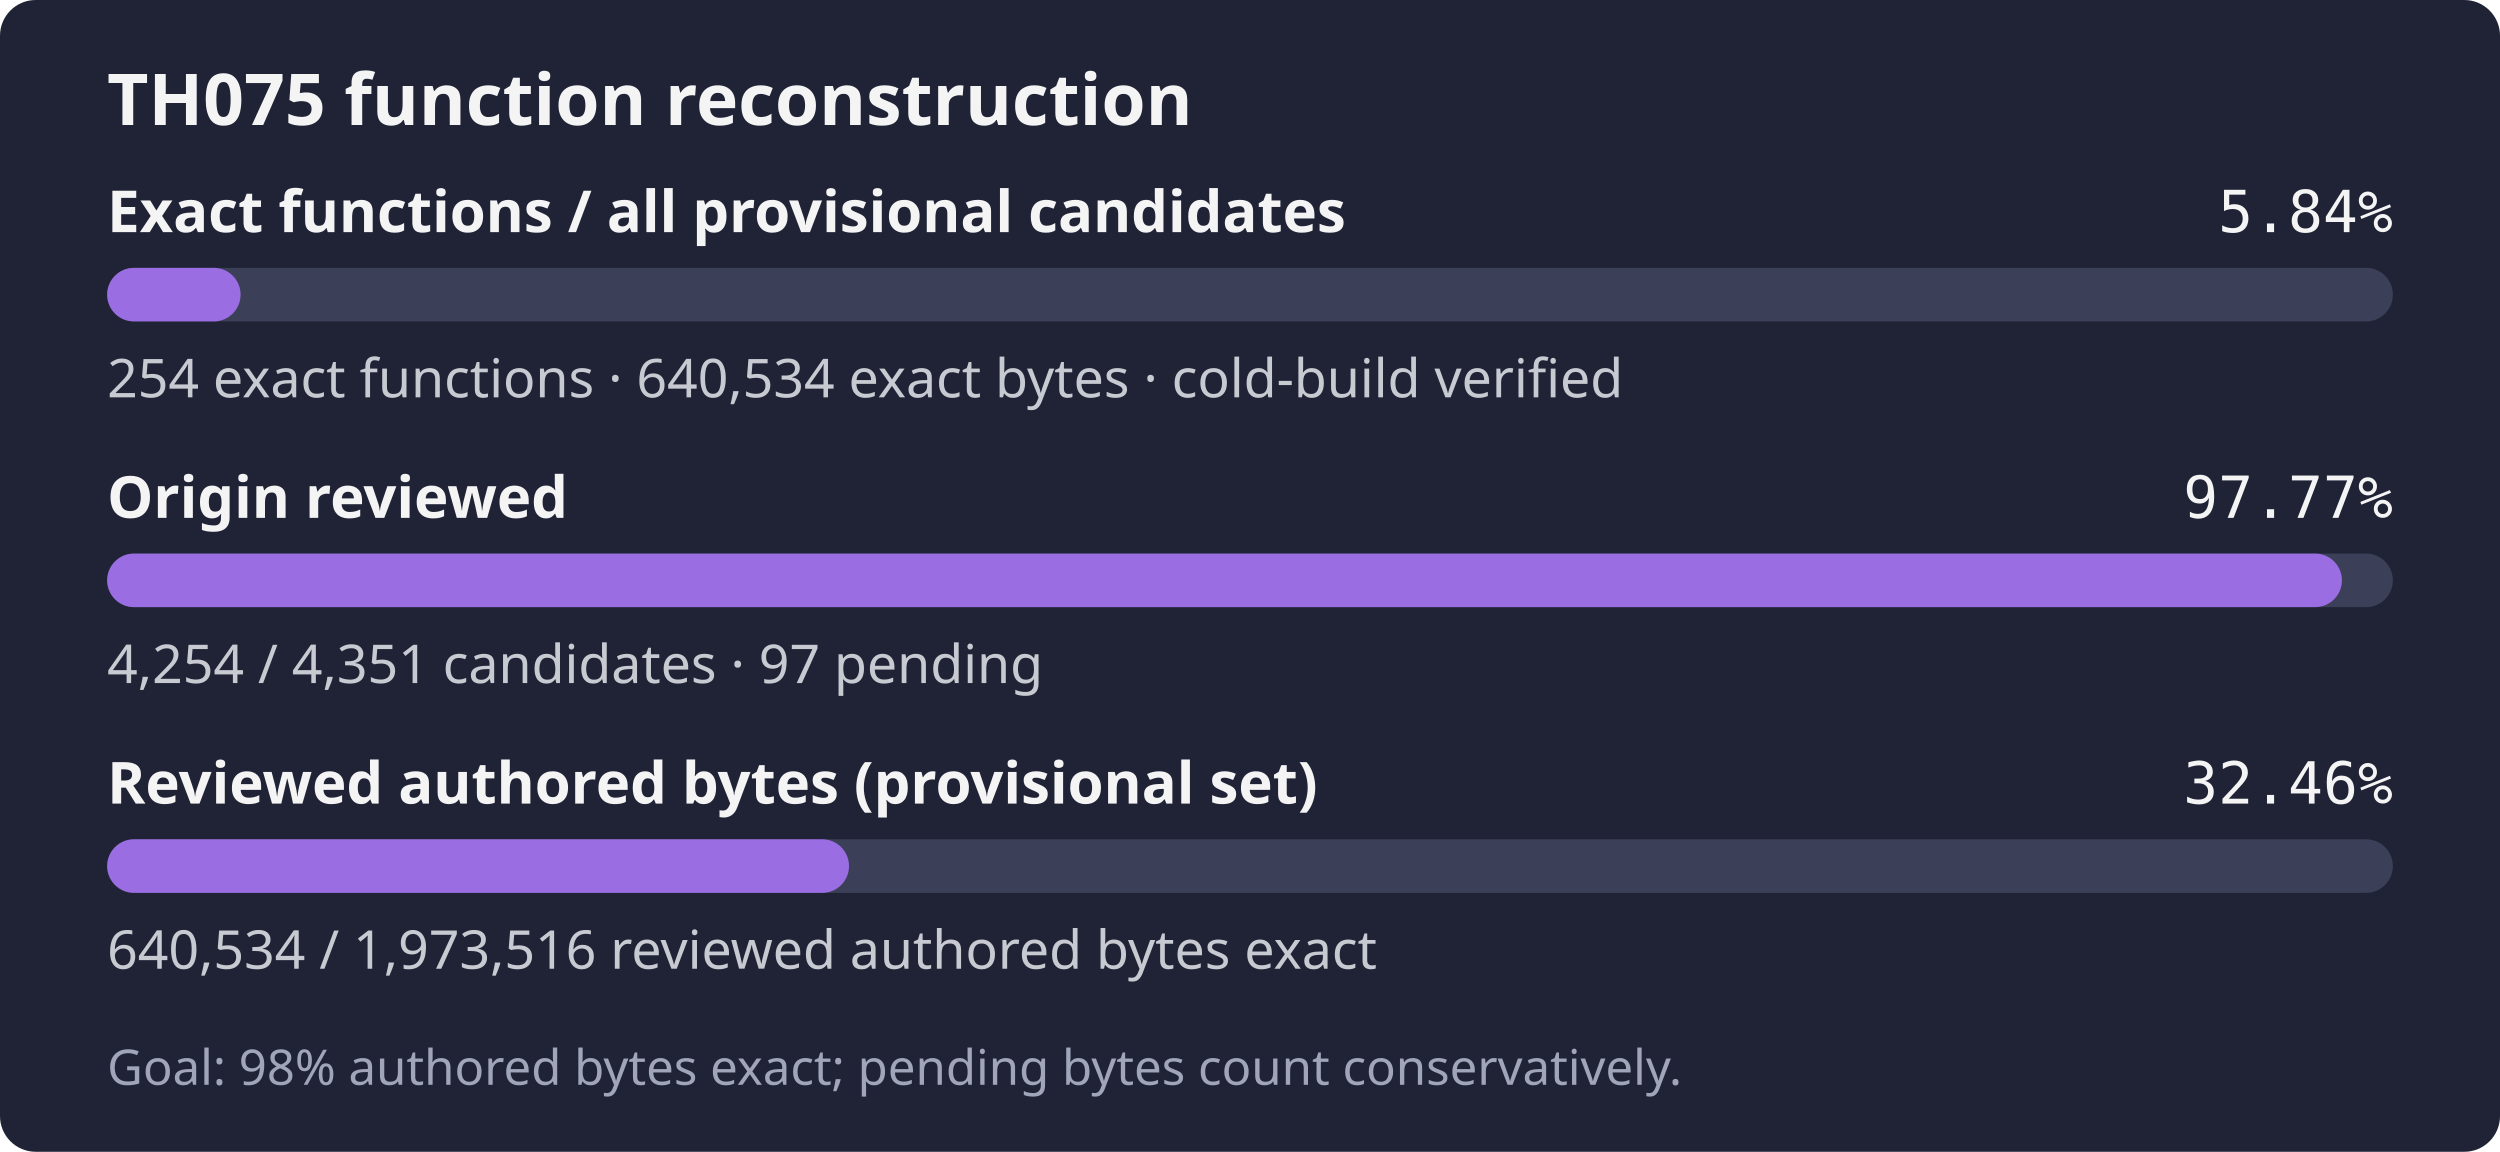
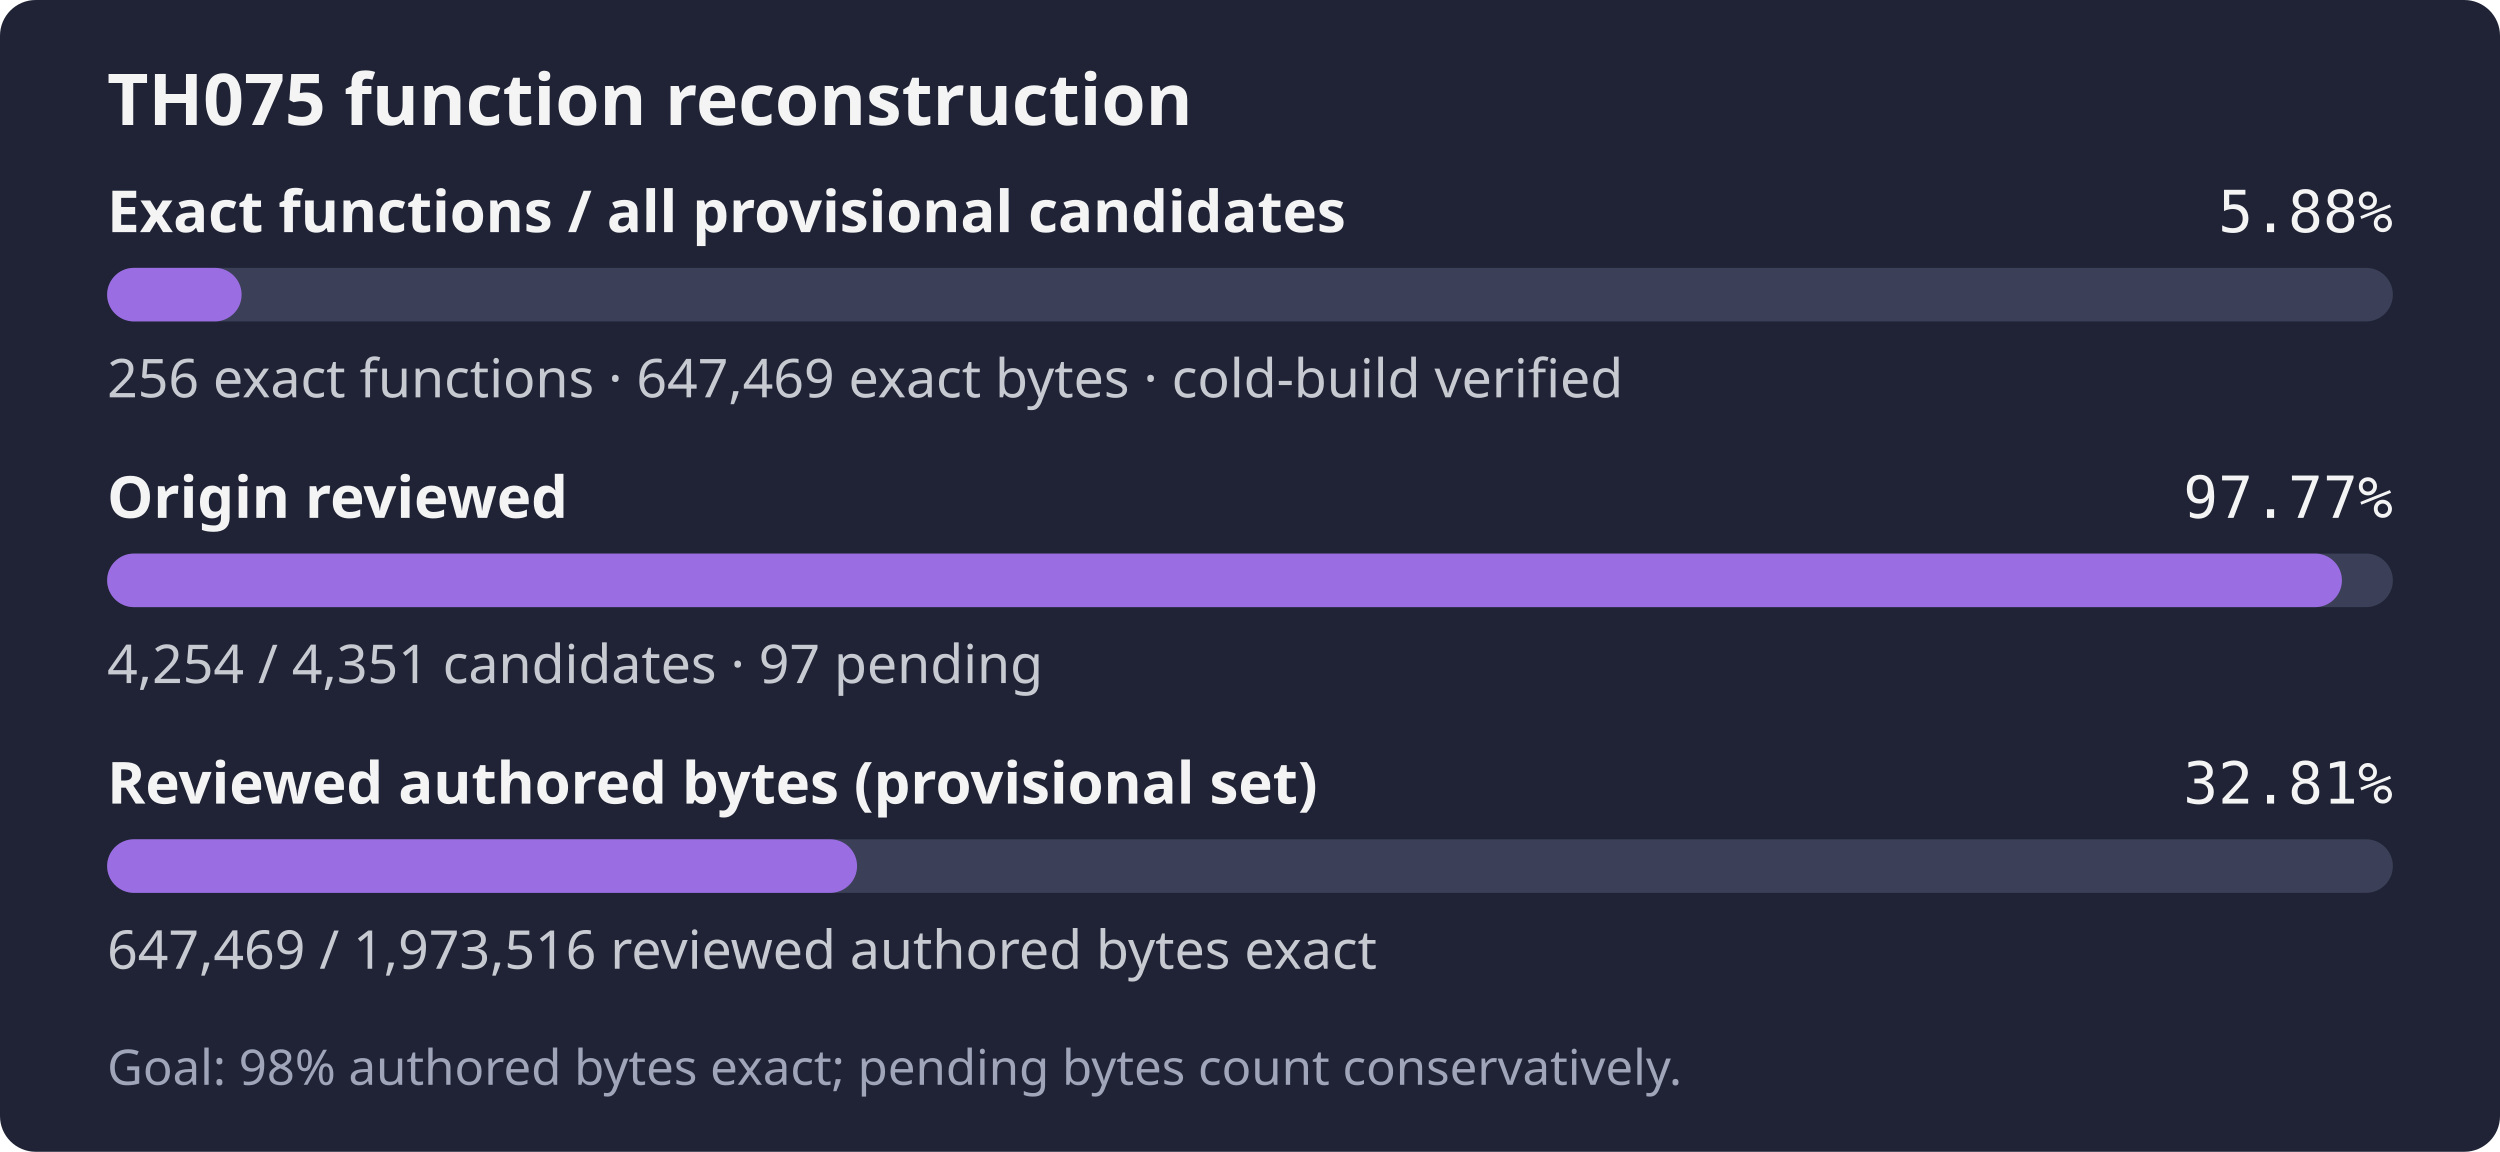
- <svg xmlns="http://www.w3.org/2000/svg" width="560" height="258" role="img" aria-label="TH075: 254 exact functions, 640,534 exact bytes; 4,254 of 4,351 candidates reviewed; Goal: 98% authored bytes exact; pending bytes count conservatively.">
+ <svg xmlns="http://www.w3.org/2000/svg" width="560" height="258" role="img" aria-label="TH075: 256 exact functions, 647,469 exact bytes; 4,254 of 4,351 candidates reviewed; Goal: 98% authored bytes exact; pending bytes count conservatively.">
  <rect width="560" height="258" rx="8" fill="#1f2335" />
  <text x="24" y="28" fill="#f4f4f5" font-family="sans-serif" font-size="16" font-weight="600">TH075 function reconstruction</text>
  <text x="24" y="52" fill="#f4f4f5" font-family="sans-serif" font-size="13" font-weight="600">Exact functions / all provisional candidates</text>
-   <text x="536" y="52" fill="#f4f4f5" text-anchor="end" font-family="monospace" font-size="13">5.84%</text>
+   <text x="536" y="52" fill="#f4f4f5" text-anchor="end" font-family="monospace" font-size="13">5.88%</text>
  <rect x="24" y="60" width="512" height="12" rx="6" fill="#3b4058" />
-   <rect x="24" y="60" width="29.89" height="12" rx="6" fill="#9b6de3" />
-   <text x="24" y="89" fill="#c8cad2" font-family="sans-serif" font-size="12">254 exact functions · 640,534 exact bytes · cold-build verified</text>
+   <rect x="24" y="60" width="30.12" height="12" rx="6" fill="#9b6de3" />
+   <text x="24" y="89" fill="#c8cad2" font-family="sans-serif" font-size="12">256 exact functions · 647,469 exact bytes · cold-build verified</text>
  <text x="24" y="116" fill="#f4f4f5" font-family="sans-serif" font-size="13" font-weight="600">Origin reviewed</text>
  <text x="536" y="116" fill="#f4f4f5" text-anchor="end" font-family="monospace" font-size="13">97.77%</text>
  <rect x="24" y="124" width="512" height="12" rx="6" fill="#3b4058" />
  <rect x="24" y="124" width="500.59" height="12" rx="6" fill="#9b6de3" />
  <text x="24" y="153" fill="#c8cad2" font-family="sans-serif" font-size="12">4,254 / 4,351 candidates · 97 pending</text>
  <text x="24" y="180" fill="#f4f4f5" font-family="sans-serif" font-size="13" font-weight="600">Reviewed authored bytes (provisional set)</text>
-   <text x="536" y="180" fill="#f4f4f5" text-anchor="end" font-family="monospace" font-size="13">32.46%</text>
+   <text x="536" y="180" fill="#f4f4f5" text-anchor="end" font-family="monospace" font-size="13">32.81%</text>
  <rect x="24" y="188" width="512" height="12" rx="6" fill="#3b4058" />
-   <rect x="24" y="188" width="166.18" height="12" rx="6" fill="#9b6de3" />
-   <text x="24" y="217" fill="#c8cad2" font-family="sans-serif" font-size="12">640,534 / 1,973,516 reviewed authored bytes exact</text>
+   <rect x="24" y="188" width="167.98" height="12" rx="6" fill="#9b6de3" />
+   <text x="24" y="217" fill="#c8cad2" font-family="sans-serif" font-size="12">647,469 / 1,973,516 reviewed authored bytes exact</text>
  <text x="24" y="243" fill="#a0a5ba" font-family="sans-serif" font-size="11">Goal: 98% authored bytes exact; pending bytes count conservatively.</text>
</svg>
